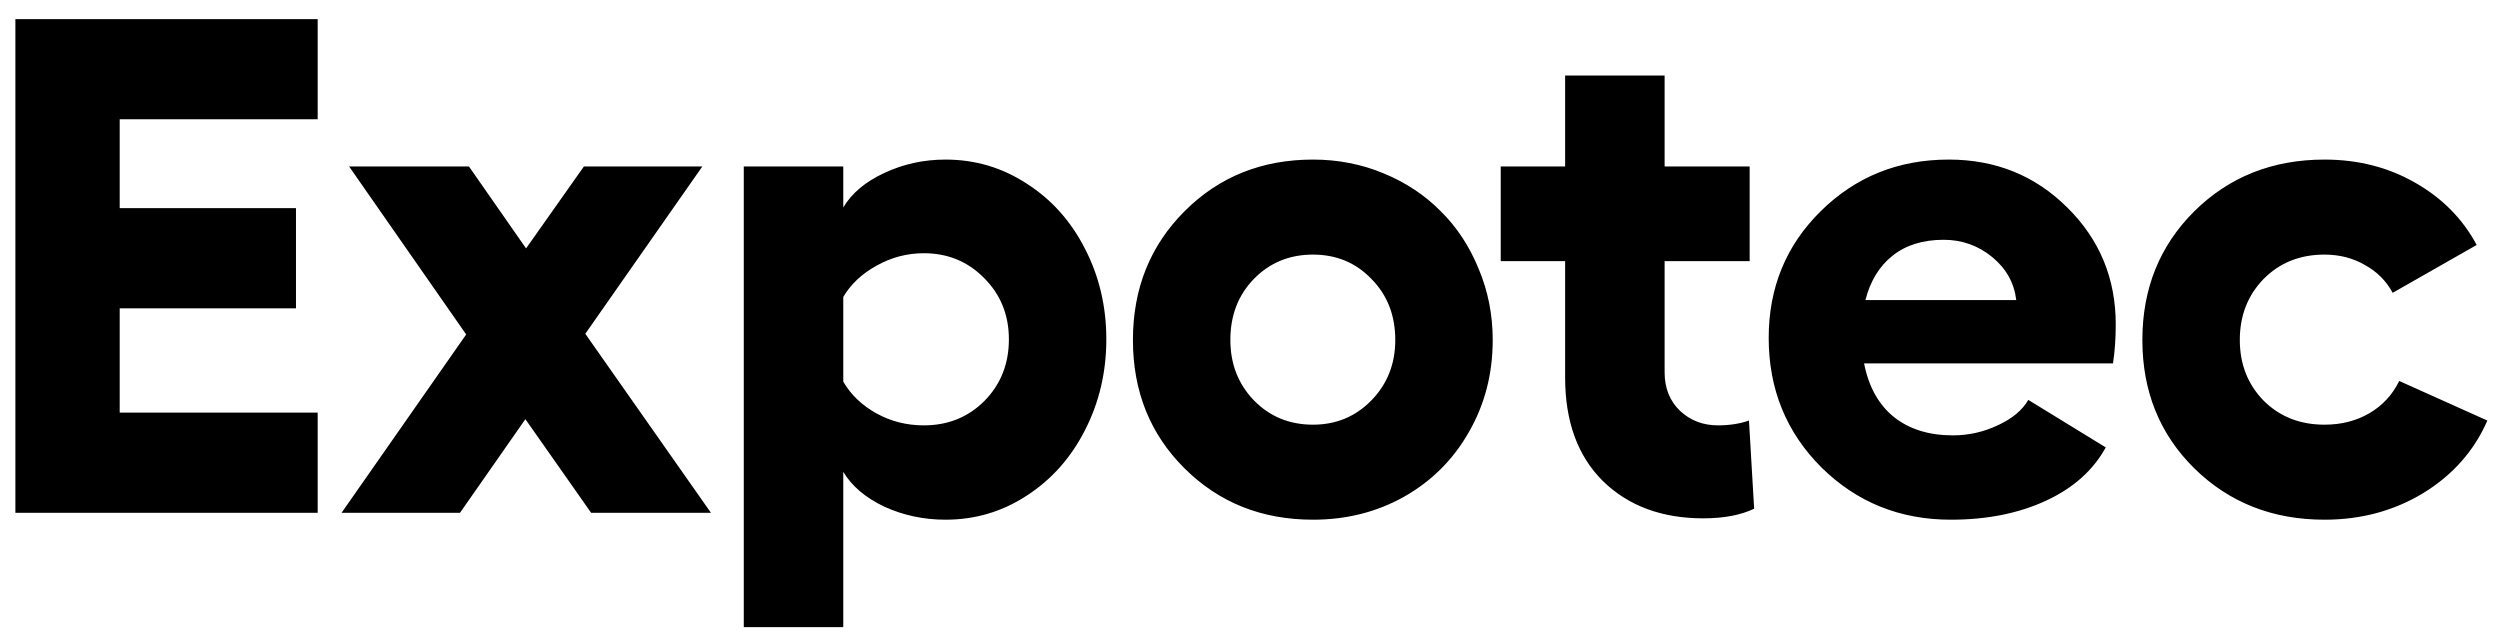
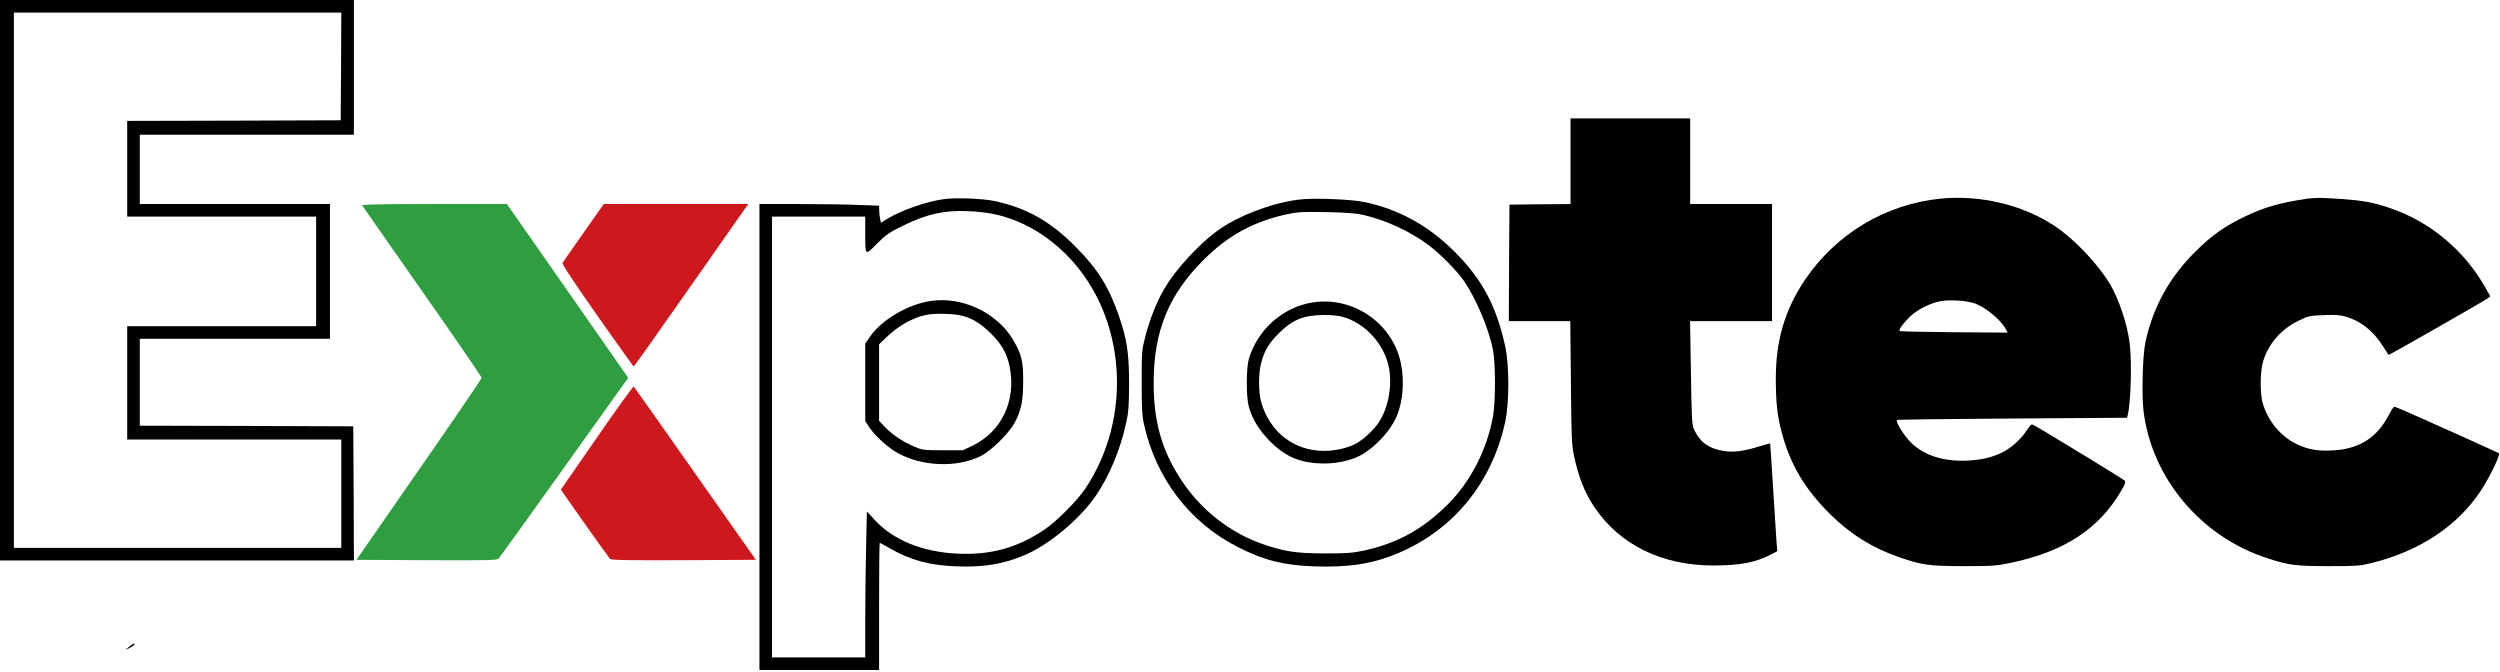
- <svg xmlns="http://www.w3.org/2000/svg" width="117" height="30" viewBox="0 0 117 30" fill="none">
-   <path d="M0.72 0.894H14.867V5.583H5.602V9.74H13.852V14.429H5.602V19.311H14.867V24H0.72V0.894ZM33.273 24H27.666L24.588 19.617L21.527 24H15.984L21.817 15.653L16.338 7.79H21.946L24.62 11.625L27.327 7.79H32.87L27.392 15.621L33.273 24ZM44.251 7.468C45.637 7.468 46.904 7.844 48.054 8.596C49.214 9.337 50.121 10.352 50.777 11.641C51.443 12.93 51.776 14.343 51.776 15.879C51.776 17.415 51.443 18.833 50.777 20.133C50.121 21.422 49.214 22.442 48.054 23.194C46.904 23.946 45.637 24.322 44.251 24.322C43.23 24.322 42.274 24.118 41.383 23.71C40.502 23.291 39.863 22.748 39.465 22.082V29.35H34.809V7.79H39.465V9.708C39.863 9.041 40.502 8.504 41.383 8.096C42.274 7.677 43.23 7.468 44.251 7.468ZM43.236 19.907C44.364 19.907 45.309 19.526 46.072 18.763C46.834 17.99 47.216 17.028 47.216 15.879C47.216 14.74 46.829 13.784 46.056 13.011C45.293 12.237 44.353 11.851 43.236 11.851C42.452 11.851 41.716 12.044 41.028 12.431C40.341 12.807 39.82 13.295 39.465 13.897V17.861C39.82 18.473 40.335 18.967 41.012 19.343C41.689 19.719 42.43 19.907 43.236 19.907ZM61.448 7.468C62.619 7.468 63.72 7.683 64.751 8.112C65.793 8.542 66.685 9.133 67.426 9.885C68.178 10.626 68.769 11.523 69.199 12.576C69.639 13.618 69.859 14.729 69.859 15.911C69.859 17.49 69.489 18.924 68.748 20.213C68.017 21.502 67.007 22.512 65.718 23.243C64.44 23.962 63.017 24.322 61.448 24.322C59.053 24.322 57.049 23.522 55.438 21.921C53.827 20.321 53.021 18.317 53.021 15.911C53.021 13.505 53.827 11.496 55.438 9.885C57.049 8.273 59.053 7.468 61.448 7.468ZM61.448 11.915C60.342 11.915 59.418 12.296 58.677 13.059C57.946 13.811 57.581 14.762 57.581 15.911C57.581 17.028 57.946 17.968 58.677 18.731C59.418 19.494 60.342 19.875 61.448 19.875C62.533 19.875 63.446 19.494 64.188 18.731C64.929 17.968 65.299 17.028 65.299 15.911C65.299 14.762 64.929 13.811 64.188 13.059C63.457 12.296 62.544 11.915 61.448 11.915ZM81.852 19.682L82.094 23.807C81.471 24.107 80.676 24.258 79.709 24.258C77.775 24.258 76.213 23.678 75.02 22.518C73.838 21.347 73.248 19.73 73.248 17.668V12.221H70.234V7.79H73.248V3.536H77.904V7.79H81.884V12.221H77.904V17.426C77.904 18.167 78.146 18.769 78.629 19.23C79.113 19.682 79.704 19.907 80.402 19.907C80.939 19.907 81.422 19.832 81.852 19.682ZM99.017 15.186C99.017 15.841 98.974 16.448 98.888 17.007H87.239C87.453 18.102 87.921 18.94 88.64 19.52C89.36 20.09 90.279 20.375 91.396 20.375C92.126 20.375 92.825 20.219 93.49 19.907C94.167 19.596 94.645 19.198 94.925 18.715L98.55 20.939C97.959 22.013 97.025 22.845 95.746 23.436C94.468 24.027 92.986 24.322 91.299 24.322C88.914 24.322 86.895 23.506 85.24 21.873C83.597 20.23 82.775 18.21 82.775 15.815C82.775 13.462 83.586 11.485 85.208 9.885C86.841 8.273 88.839 7.468 91.202 7.468C93.394 7.468 95.241 8.214 96.745 9.708C98.26 11.201 99.017 13.027 99.017 15.186ZM87.303 14.042H94.361C94.264 13.236 93.888 12.565 93.233 12.028C92.577 11.491 91.82 11.222 90.961 11.222C89.994 11.222 89.199 11.469 88.576 11.963C87.953 12.457 87.529 13.15 87.303 14.042ZM116.408 19.682C115.796 21.089 114.802 22.217 113.427 23.065C112.052 23.903 110.505 24.322 108.786 24.322C106.359 24.322 104.328 23.522 102.696 21.921C101.074 20.321 100.263 18.317 100.263 15.911C100.263 13.505 101.074 11.496 102.696 9.885C104.328 8.273 106.359 7.468 108.786 7.468C110.355 7.468 111.767 7.828 113.024 8.547C114.292 9.267 115.253 10.239 115.909 11.464L111.977 13.704C111.676 13.145 111.241 12.71 110.672 12.398C110.113 12.076 109.485 11.915 108.786 11.915C107.637 11.915 106.686 12.296 105.934 13.059C105.193 13.822 104.823 14.773 104.823 15.911C104.823 17.039 105.193 17.984 105.934 18.747C106.686 19.499 107.637 19.875 108.786 19.875C109.571 19.875 110.269 19.698 110.881 19.343C111.504 18.978 111.972 18.473 112.283 17.829L116.408 19.682Z" fill="black" />
+ <svg xmlns="http://www.w3.org/2000/svg" width="1985" height="533" viewBox="0 0 1985 533" fill="none">
+   <path d="M0 222.5V445H140.5H281L280.8 391.7L280.5 338.5L195.8 338.2L111 338V303.5V269H186.5H262V215.5V162H186.5H111V134.5V107H196H281V53.5V-6.63102e-06H140.5H0V222.5ZM270.8 52.7L270.5 95.5L185.8 95.8L101 96V134V172H176H251V215.5V259H176H101V304V349H186H271V392V435H141H11V222.5V10H141H271L270.8 52.7Z" fill="black" />
+   <path d="M1247 128V162L1222.8 162.2L1198.5 162.5L1198.2 208.7L1198 255H1222.4H1246.8L1247.3 303.7C1247.7 347.9 1247.9 353.4 1249.8 362C1253.4 378.9 1258.1 390.9 1265.7 402.3C1285.7 432.4 1319.4 449 1360.3 449C1381.8 449 1394.4 446.5 1406.3 440.2L1411.2 437.6L1410.6 431C1410.3 427.4 1409.1 408.3 1407.9 388.5C1406.7 368.7 1405.6 352.4 1405.5 352.2C1405.3 352 1401.5 353 1397 354.4C1384.7 358.3 1376.1 359.4 1368.2 358C1356.6 356 1350.1 351.3 1345.3 341.5C1343.4 337.8 1343.2 334.5 1342.6 296.2L1341.9 255H1374.5H1407V208.5V162H1374.5H1342V128V94H1294.5H1247V128Z" fill="black" />
+   <path d="M749.5 158.1C735.5 160 715.3 167.1 704.4 173.8L699.5 176.9L698.9 174.2C698.5 172.7 698.2 169.7 698.1 167.4L698 163.3L680.8 162.7C671.3 162.3 649.9 162 633.3 162H603V347V532H650.5H698V481.5C698 453.7 698.2 431 698.5 431C698.8 431 702.5 433 706.8 435.5C722.9 444.8 738.1 448.9 759.6 449.7C781.1 450.5 796.5 448 813.9 440.6C832.2 432.9 856.2 413.1 868.8 395.4C880.2 379.5 889.4 357.7 894.2 335.7C896.1 327 896.4 322.4 896.5 304.5C896.5 280.6 894.8 269.4 888.4 250.8C880.4 227.7 871.5 213.4 854 195.9C833.9 175.6 814.9 164.9 789 159.5C780 157.6 758.6 156.8 749.5 158.1ZM787.3 169.6C809.8 173.9 831.1 185.9 848.6 204.2C894.1 251.8 899.8 331.1 861.7 388C855.3 397.6 838.6 414.3 829 420.7C807.6 435 786.7 440.8 760.5 439.6C732.7 438.4 709.2 428.9 694.4 412.7L688.3 406.1L687.7 433.8C687.3 449 687 475.1 687 491.7V522H650H613V347V172H650H687V184.7C687 203.5 686.7 203.2 696.3 193.5C703.5 186.3 706 184.6 717 179.2C736 169.8 750.3 166.7 769.5 167.7C775 167.9 783 168.8 787.3 169.6Z" fill="black" />
+   <path d="M738.8 239C720.5 241.9 700.5 253.6 691.1 266.9L687 272.8V303.6V334.3L690.1 339.1C694 345.2 704 354.5 711.2 358.8C731 370.6 760.2 371.8 779.5 361.7C787.6 357.4 801.6 343.4 805.8 335.4C810.9 325.5 812.4 318.3 812.4 302.5C812.5 286.7 811 280.9 804.2 269.5C791.4 248.1 763.6 235.1 738.8 239ZM761 250.1C770.2 251.6 778.2 256.2 787 265C795.4 273.4 799.3 280.3 801.6 290.8C807.2 317.6 795.5 342.7 772.1 353.9L764.5 357.5H748.5C733.3 357.5 732.2 357.3 726.1 354.7C717.2 351 708 344.8 702.6 339L698 334.1V303.8V273.4L703.8 267.8C712.9 258.9 724.9 252.1 735.5 250C741.4 248.8 753.6 248.9 761 250.1Z" fill="black" />
+   <path d="M1035.5 158.1C1014.1 159.5 983.4 170.8 966.2 183.5C951.5 194.3 933.5 214 924.8 228.7C918.6 239.1 912.8 253.7 909.3 267.5C906.6 278.1 906.5 279.4 906.5 303.5C906.5 324 906.8 330 908.3 336.8C917.8 379.8 944.5 414.8 982.7 434.3C1003.5 444.9 1019.1 448.8 1043.5 449.7C1071.1 450.7 1090.5 447.6 1110.6 439C1154.5 420.3 1184.8 382.9 1195.2 334.7C1198.4 319.9 1198.4 290.1 1195.2 275.3C1188.2 243.1 1177.1 222.2 1155.5 200.4C1134.5 179.3 1111.1 166.3 1083.3 160.4C1074.2 158.5 1048.4 157.2 1035.5 158.1ZM1081.8 170.5C1099.8 174.5 1119.6 183.6 1134.1 194.5C1143.9 201.8 1156.9 215.1 1162.7 223.5C1172.3 237.7 1182.4 261.9 1185.5 278.1C1187.5 288.9 1187.5 318.6 1185.5 330.2C1180.9 356.5 1167.7 382.4 1149.7 400.3C1129.7 420.3 1109.5 431.4 1082.7 437.2C1074 439.1 1069.4 439.4 1052 439.4C1029.2 439.4 1019.5 437.9 1002.3 431.9C976.6 422.9 953.8 405 938.5 382C922.6 358.2 916 335.2 916 304C916 263.3 927.7 234.3 955.5 206.5C974.9 187 995.2 175.9 1022.3 170C1030.3 168.3 1034.3 168.1 1053 168.4C1067.9 168.7 1076.8 169.4 1081.8 170.5Z" fill="black" />
+   <path d="M1042.5 240.1C1018.8 243.7 998.5 261.6 991.6 284.9C989.4 292.4 989.4 315.6 991.6 323.1C994.6 333.3 1000 342 1008.5 350.5C1020.9 363 1033.2 368 1051.6 368C1062.8 368 1074.4 365.2 1081.8 360.7C1093.1 353.9 1104.3 341.5 1108.9 330.7C1113.8 319.3 1115.2 303.4 1112.5 289.4C1106.4 257.3 1075 235.1 1042.5 240.1ZM1065.5 251.4C1084.1 256.3 1099.8 273.8 1103 293.1C1105.4 307.2 1102.2 323.8 1095 335C1091 341.3 1082.2 349.4 1075.9 352.6C1069.3 355.9 1059.9 358 1051.5 358C1027.5 358 1008.4 343.3 1001.4 319.4C999.2 311.6 999.1 296.6 1001.4 288.1C1003.8 278.6 1007.6 272.3 1015.5 264.5C1026.3 253.8 1035.1 250.2 1051.5 250.1C1056.5 250.1 1062.8 250.6 1065.5 251.4Z" fill="black" />
+   <path d="M1541 157.7C1497.3 162 1458 185.5 1433.2 222.1C1417.2 245.9 1410 270.2 1410 300.3C1410 319.3 1411.1 329.9 1414.6 343C1421.4 368.7 1432.7 387.9 1452.9 408C1468.9 424 1486.5 435 1507.6 442.3C1526 448.7 1531.6 449.5 1559.5 449.5C1583 449.5 1585.3 449.3 1597.5 446.7C1639.4 437.7 1666.5 419.9 1684.1 389.9C1687.5 384 1688 382.6 1686.9 381.5C1686.1 380.9 1673.4 372.9 1658.5 363.8C1620.2 340.5 1614.4 337 1613.2 337C1612.7 337 1610.8 339.2 1609 342C1604.8 348.6 1596.7 355.9 1589.8 359.2C1581.6 363.2 1573.8 365.1 1562.5 365.7C1543.4 366.7 1527.4 361.6 1517 351.1C1511.6 345.6 1504.9 334.8 1506.2 333.5C1506.6 333.1 1547.8 332.6 1597.9 332.3L1688.9 331.7L1689.4 329.6C1691.9 319.6 1692.8 288.4 1691 272.9C1689.3 258.1 1682.5 237.6 1675.3 225.5C1665.6 209.4 1646.9 189.7 1631.5 179.5C1606.3 162.7 1572.5 154.6 1541 157.7ZM1566.7 240.5C1575.7 243.2 1588.7 253.7 1592.9 261.8L1594.1 264.1L1551.6 263.8C1528.3 263.6 1508.8 263.2 1508.4 262.8C1507.4 261.8 1510.5 257.4 1516.2 251.7C1521.8 246.1 1532.8 240.5 1541 239.1C1547.9 237.9 1560.1 238.6 1566.7 240.5Z" fill="black" />
+   <path d="M1823.5 159.1C1807.3 161.9 1795.9 165.5 1783.1 171.6C1766.4 179.6 1756.1 186.8 1742.9 200C1722.4 220.4 1709.6 243.7 1703.5 271.5C1701.3 281.3 1700.4 312.8 1701.9 325.8C1708.2 379.4 1747.5 426.3 1800.5 443.3C1817.7 448.9 1822.8 449.5 1849.5 449.5C1872.1 449.5 1874.1 449.3 1884 446.8C1921.5 437.3 1951.2 417.6 1969.6 389.9C1976.4 379.7 1985.5 361 1984.2 359.9C1983.5 359.3 1913.6 327.9 1905.6 324.6C1903.5 323.7 1901.4 323 1900.9 323C1900.5 323 1898.5 326.1 1896.4 330C1887.2 347.6 1873.3 356.4 1852.7 357.6C1840.7 358.4 1832.2 356.9 1823.3 352.5C1810.7 346.3 1800.7 334.2 1796.6 320.1C1794.5 313 1794.5 296.4 1796.5 288.5C1800.3 274 1810.4 261.9 1824.5 254.9C1832.6 250.9 1833.3 250.7 1844.8 250.2C1854.1 249.8 1857.9 250.1 1862.6 251.4C1874.3 254.8 1884.2 262.6 1891.8 274.5C1894.2 278.3 1896.4 281.6 1896.5 281.8C1896.8 282.2 1972.1 239.2 1975.2 236.9L1977.3 235.3L1973.7 228.9C1956.9 198.8 1929.3 175.8 1897.1 165C1884.4 160.7 1875.9 159.2 1859.3 158C1839.8 156.7 1836.5 156.8 1823.5 159.1Z" fill="black" />
+   <path d="M287.6 163.2C288 163.8 309.5 194.5 335.3 231.4C361.2 268.3 382.4 299.2 382.4 300C382.3 300.8 360 333.7 332.6 373L283 444.5L338.7 444.8C390.8 445 394.5 444.9 396.1 443.3C397 442.3 420.5 409.7 448.3 370.7L498.8 300L450.7 231L402.5 162H344.7C300.9 162 287.1 162.3 287.6 163.2Z" fill="#2F9E41" />
+   <path d="M463.4 184.7C454.7 197.1 447.1 207.9 446.7 208.7C446.1 209.6 454.8 222.8 474.2 250.5C489.8 272.7 502.8 290.9 503.2 290.9C503.5 291 522.6 264.1 545.6 231.2C568.6 198.4 588.9 169.4 590.8 166.7L594.2 162H536.8H479.4L463.4 184.7Z" fill="#CD191E" />
+   <path d="M473.9 347.5L445.3 388.8L464.2 415.7C474.6 430.4 483.7 443.1 484.4 443.8C485.3 444.7 497.9 445 542.9 444.8L600.2 444.5L552 376C525.5 338.3 503.6 307.2 503.2 306.9C502.8 306.5 489.6 324.8 473.9 347.5Z" fill="#CD191E" />
+   <path d="M102.5 513.6L99.5 516.1L102.7 514.6C104.4 513.7 106.2 512.6 106.5 512C107.6 510.2 105.5 511 102.5 513.6Z" fill="black" />
</svg>
